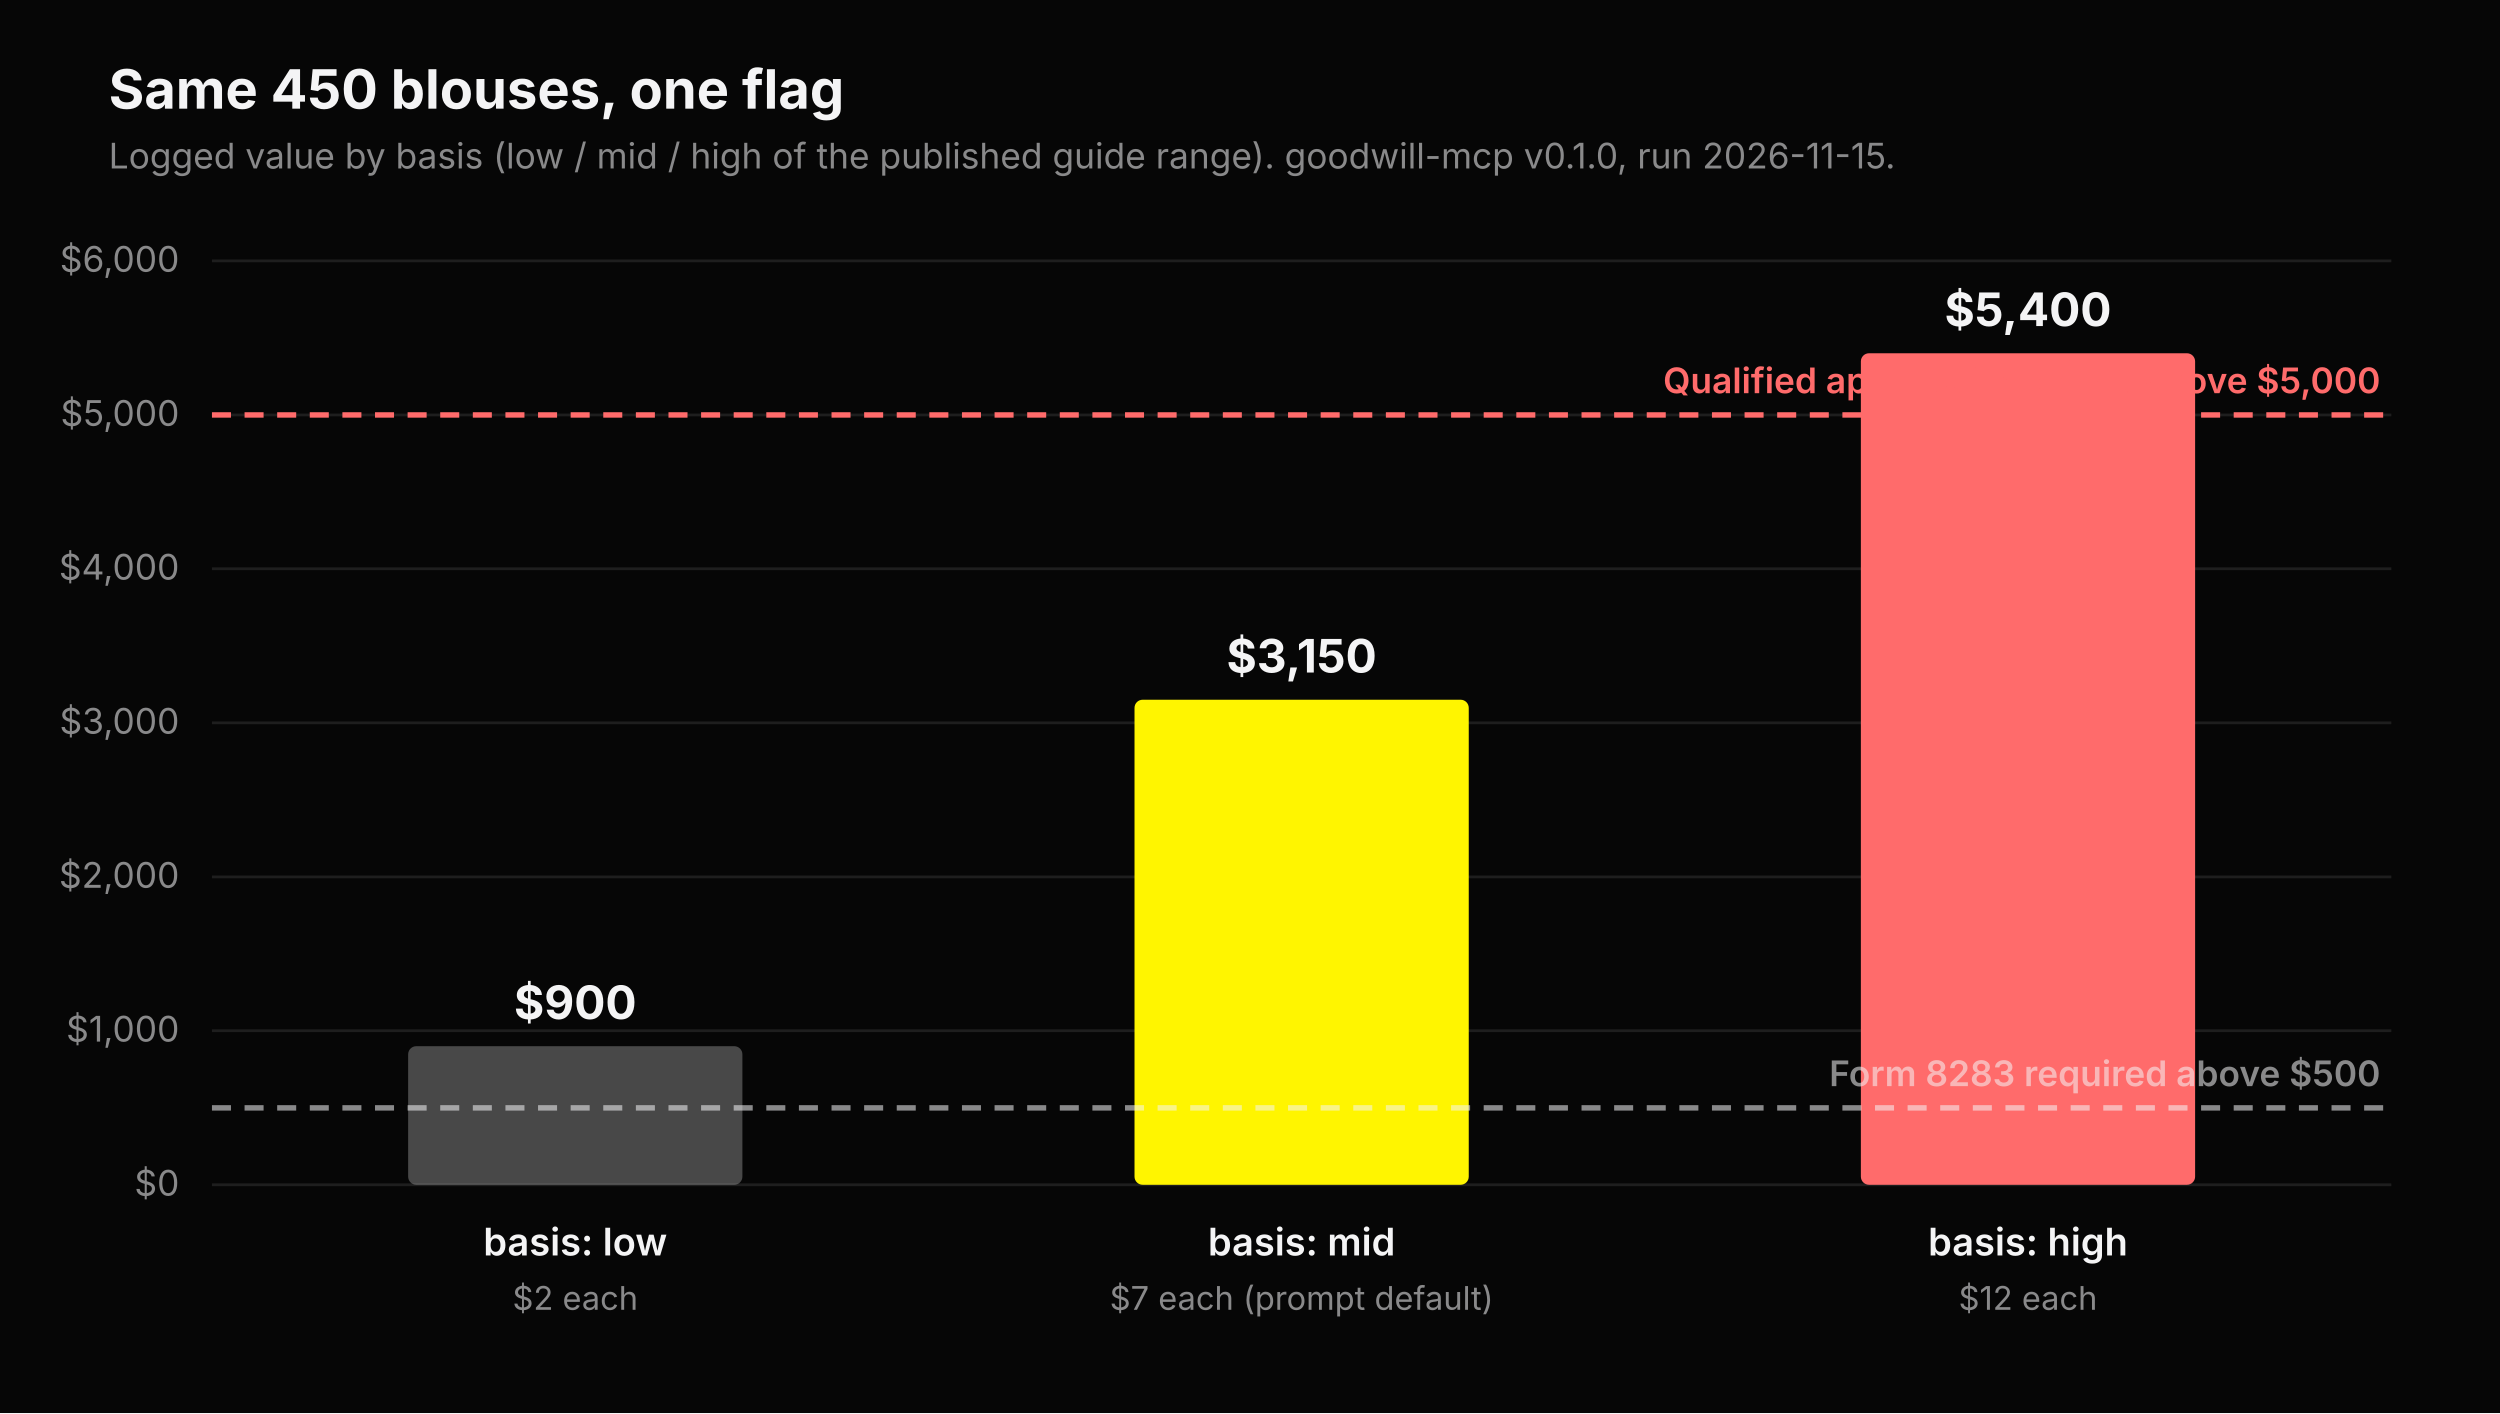
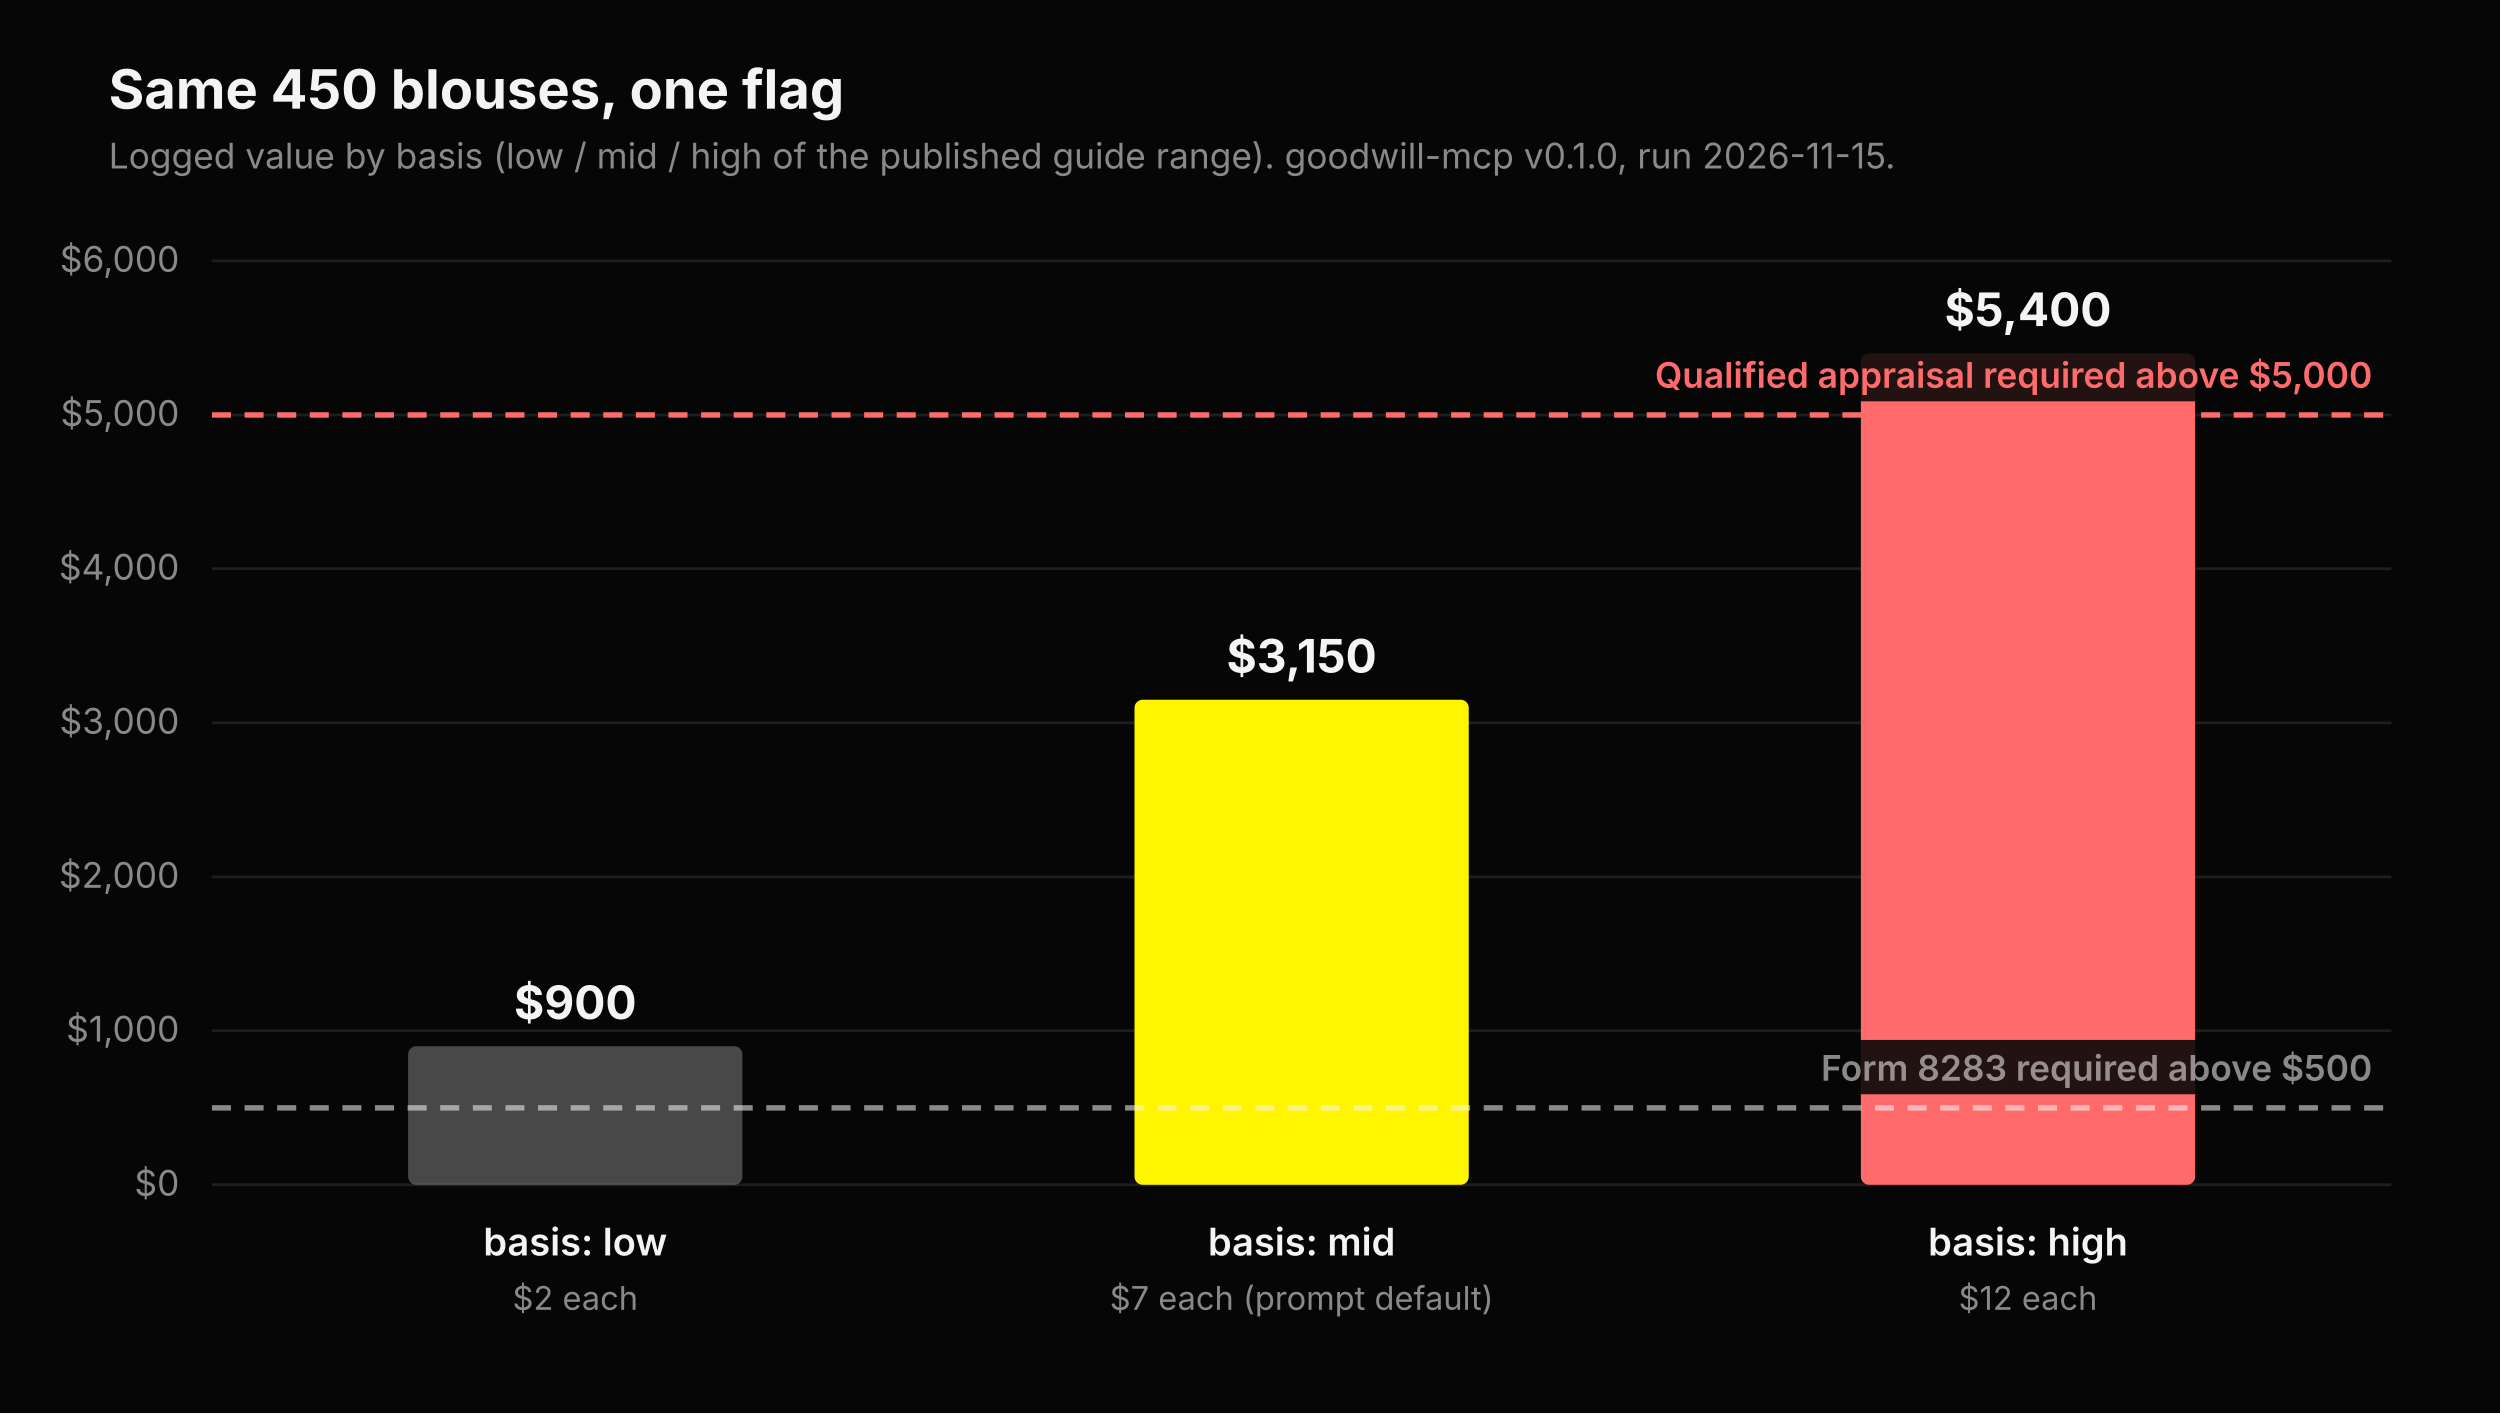
<svg xmlns="http://www.w3.org/2000/svg" viewBox="0 0 920 520" role="img" aria-label="Bar chart. 450 blouses log at 900 dollars on low, 3,150 on mid and 5,400 on high. The 5,000 dollar appraisal line sits between mid and high.">
  <rect width="920" height="520" fill="#060606" />
  <text x="40.0" y="40.0" fill="#f4f4f5" font-size="20" text-anchor="start" font-weight="700" font-family="'Space Grotesk',Inter,system-ui,sans-serif">Same 450 blouses, one flag</text>
  <text x="40.0" y="62.0" fill="rgba(244,244,245,0.55)" font-size="13" text-anchor="start" font-weight="400" font-family="'Space Grotesk',Inter,system-ui,sans-serif">Logged value by basis (low / mid / high of the published guide range). goodwill-mcp v0.1.0, run 2026-11-15.</text>
  <line x1="78" y1="436.0" x2="880" y2="436.0" stroke="rgba(255,255,255,0.10)" />
  <text x="66.0" y="440.0" fill="rgba(244,244,245,0.55)" font-size="13" text-anchor="end" font-weight="400" font-family="'Space Grotesk',Inter,system-ui,sans-serif">$0</text>
  <line x1="78" y1="379.3" x2="880" y2="379.3" stroke="rgba(255,255,255,0.10)" />
  <text x="66.0" y="383.3" fill="rgba(244,244,245,0.55)" font-size="13" text-anchor="end" font-weight="400" font-family="'Space Grotesk',Inter,system-ui,sans-serif">$1,000</text>
  <line x1="78" y1="322.7" x2="880" y2="322.7" stroke="rgba(255,255,255,0.10)" />
  <text x="66.0" y="326.7" fill="rgba(244,244,245,0.55)" font-size="13" text-anchor="end" font-weight="400" font-family="'Space Grotesk',Inter,system-ui,sans-serif">$2,000</text>
  <line x1="78" y1="266.0" x2="880" y2="266.0" stroke="rgba(255,255,255,0.10)" />
  <text x="66.0" y="270.0" fill="rgba(244,244,245,0.55)" font-size="13" text-anchor="end" font-weight="400" font-family="'Space Grotesk',Inter,system-ui,sans-serif">$3,000</text>
  <line x1="78" y1="209.3" x2="880" y2="209.3" stroke="rgba(255,255,255,0.10)" />
  <text x="66.0" y="213.3" fill="rgba(244,244,245,0.55)" font-size="13" text-anchor="end" font-weight="400" font-family="'Space Grotesk',Inter,system-ui,sans-serif">$4,000</text>
  <line x1="78" y1="152.7" x2="880" y2="152.7" stroke="rgba(255,255,255,0.10)" />
  <text x="66.0" y="156.7" fill="rgba(244,244,245,0.55)" font-size="13" text-anchor="end" font-weight="400" font-family="'Space Grotesk',Inter,system-ui,sans-serif">$5,000</text>
  <line x1="78" y1="96.0" x2="880" y2="96.0" stroke="rgba(255,255,255,0.10)" />
  <text x="66.0" y="100.0" fill="rgba(244,244,245,0.55)" font-size="13" text-anchor="end" font-weight="400" font-family="'Space Grotesk',Inter,system-ui,sans-serif">$6,000</text>
  <rect x="150.2" y="385.0" width="123.0" height="51.0" fill="rgba(244,244,245,0.28)" rx="3" />
  <text x="211.7" y="375.0" fill="#f4f4f5" font-size="17" text-anchor="middle" font-weight="700" font-family="'Space Grotesk',Inter,system-ui,sans-serif">$900</text>
  <text x="211.7" y="462.0" fill="#f4f4f5" font-size="14" text-anchor="middle" font-weight="600" font-family="'Space Grotesk',Inter,system-ui,sans-serif">basis: low</text>
  <text x="211.7" y="482.0" fill="rgba(244,244,245,0.55)" font-size="12" text-anchor="middle" font-weight="400" font-family="'Space Grotesk',Inter,system-ui,sans-serif">$2 each</text>
  <rect x="417.5" y="257.5" width="123.0" height="178.5" fill="#fff500" rx="3" />
  <text x="479.0" y="247.5" fill="#f4f4f5" font-size="17" text-anchor="middle" font-weight="700" font-family="'Space Grotesk',Inter,system-ui,sans-serif">$3,150</text>
  <text x="479.0" y="462.0" fill="#f4f4f5" font-size="14" text-anchor="middle" font-weight="600" font-family="'Space Grotesk',Inter,system-ui,sans-serif">basis: mid</text>
  <text x="479.0" y="482.0" fill="rgba(244,244,245,0.55)" font-size="12" text-anchor="middle" font-weight="400" font-family="'Space Grotesk',Inter,system-ui,sans-serif">$7 each (prompt default)</text>
  <rect x="684.8" y="130.0" width="123.0" height="306.0" fill="#ff6b6b" rx="3" />
  <text x="746.3" y="120.0" fill="#f4f4f5" font-size="17" text-anchor="middle" font-weight="700" font-family="'Space Grotesk',Inter,system-ui,sans-serif">$5,400</text>
  <text x="746.3" y="462.0" fill="#f4f4f5" font-size="14" text-anchor="middle" font-weight="600" font-family="'Space Grotesk',Inter,system-ui,sans-serif">basis: high</text>
  <text x="746.3" y="482.0" fill="rgba(244,244,245,0.55)" font-size="12" text-anchor="middle" font-weight="400" font-family="'Space Grotesk',Inter,system-ui,sans-serif">$12 each</text>
  <line x1="78" y1="152.7" x2="880" y2="152.7" stroke="#ff6b6b" stroke-width="2" stroke-dasharray="7 5" />
-   <text x="876.0" y="144.7" fill="#ff6b6b" font-size="13" text-anchor="end" font-weight="600" font-family="'Space Grotesk',Inter,system-ui,sans-serif">Qualified appraisal required above $5,000</text>
+   <rect x="562.6" y="127.7" width="317.4" height="20" fill="#060606" fill-opacity="0.88" rx="3" />
+   <text x="873.0" y="142.7" fill="#ff6b6b" font-size="13" text-anchor="end" font-weight="600" font-family="'Space Grotesk',Inter,system-ui,sans-serif">Qualified appraisal required above $5,000</text>
  <line x1="78" y1="407.7" x2="880" y2="407.7" stroke="rgba(244,244,245,0.55)" stroke-width="2" stroke-dasharray="7 5" />
-   <text x="876.0" y="399.7" fill="rgba(244,244,245,0.55)" font-size="13" text-anchor="end" font-weight="600" font-family="'Space Grotesk',Inter,system-ui,sans-serif">Form 8283 required above $500</text>
+   <rect x="651.4" y="382.7" width="228.6" height="20" fill="#060606" fill-opacity="0.88" rx="3" />
+   <text x="873.0" y="397.7" fill="rgba(244,244,245,0.55)" font-size="13" text-anchor="end" font-weight="600" font-family="'Space Grotesk',Inter,system-ui,sans-serif">Form 8283 required above $500</text>
</svg>
